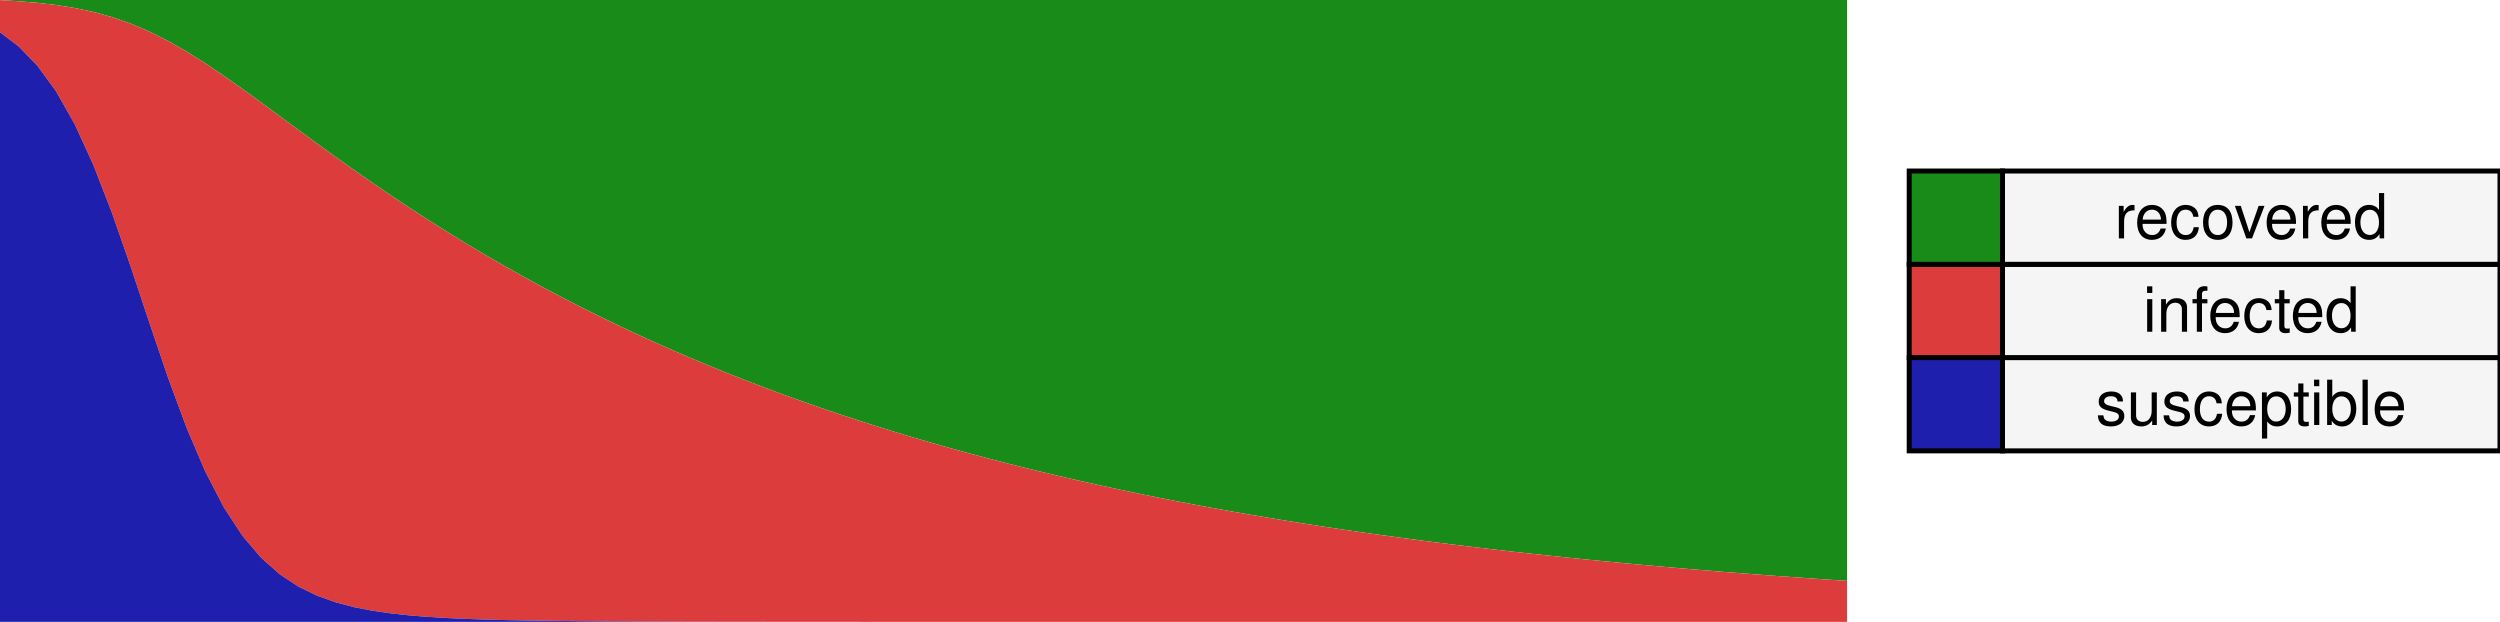
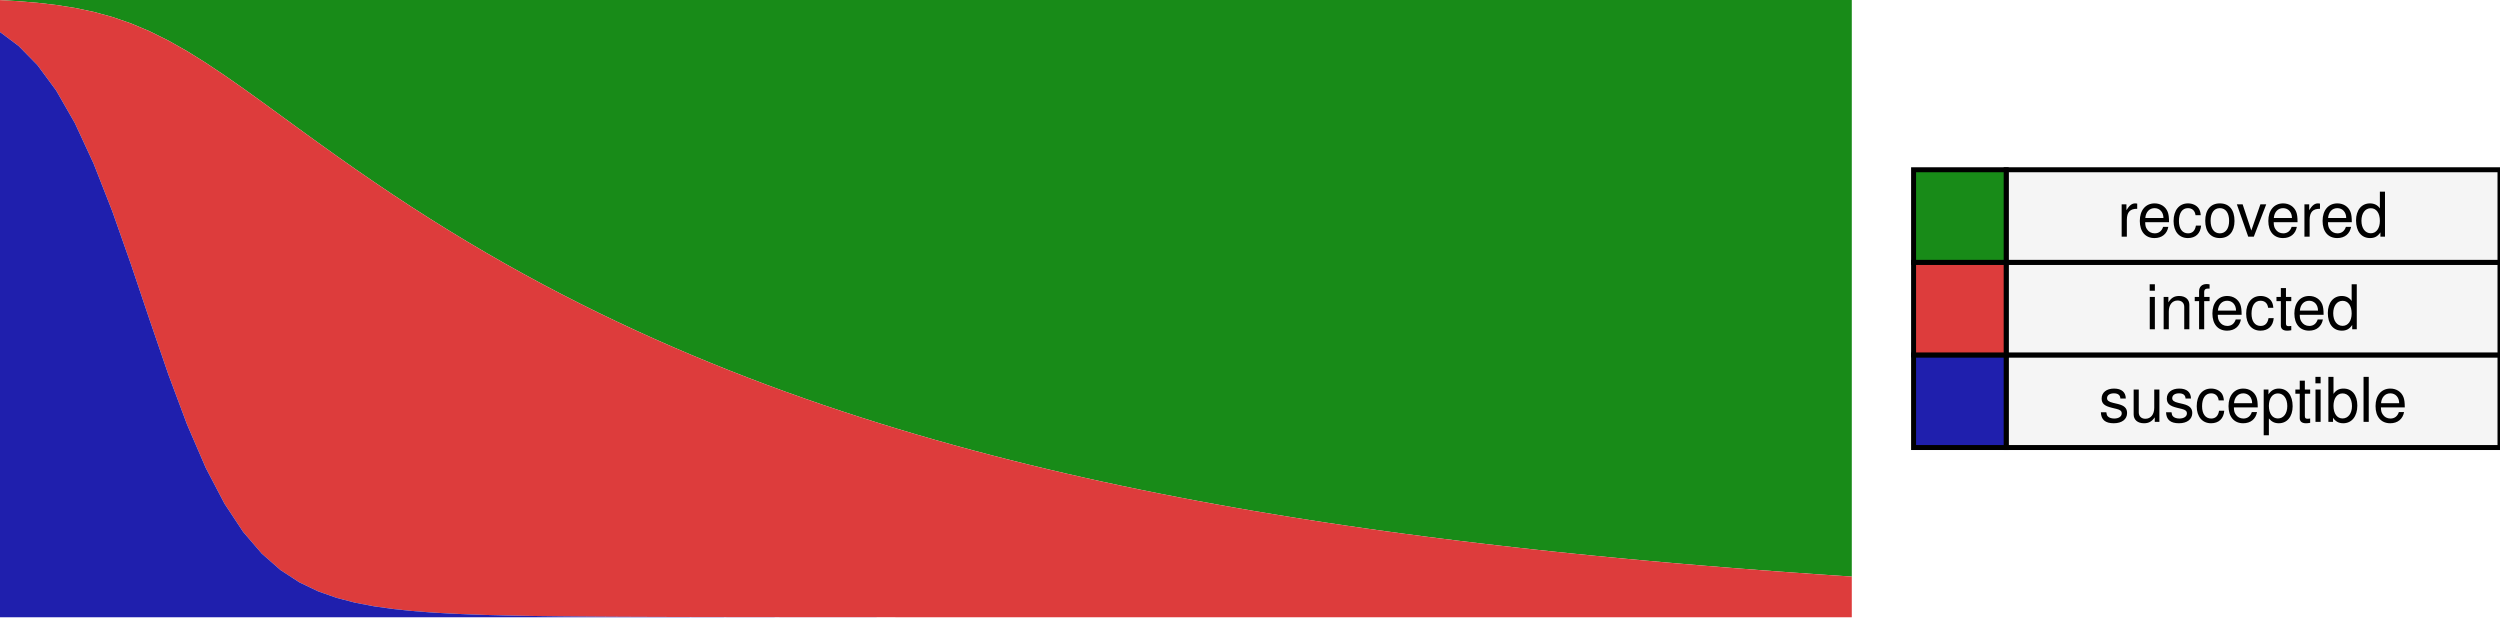
- <svg xmlns="http://www.w3.org/2000/svg" font-size="1" viewBox="0.0 0.0 1000.0 248.756" stroke="rgb(0,0,0)" width="1000" stroke-opacity="1" height="248.756" version="1.1">
+ <svg xmlns="http://www.w3.org/2000/svg" font-size="1" viewBox="0.0 0.0 1000.0 246.914" stroke="rgb(0,0,0)" width="1000" stroke-opacity="1" height="246.914" version="1.1">
  <defs>
  </defs>
-   <g stroke-linejoin="miter" fill-opacity="1.0" fill="rgb(245,245,245)" stroke="rgb(0,0,0)" stroke-linecap="butt" stroke-miterlimit="10.0" stroke-opacity="1.0" stroke-width="1.995">
-     <path d="M 1000,180.348 l -0,-37.313 h -199.005 l -0,37.313 Z" />
+   <g stroke-linejoin="miter" fill-opacity="1.0" fill="rgb(245,245,245)" stroke="rgb(0,0,0)" stroke-linecap="butt" stroke-miterlimit="10.0" stroke-opacity="1.0" stroke-width="1.988">
+     <path d="M 1000,179.012 l -0,-37.037 h -197.531 l -0,37.037 Z" />
  </g>
-   <g stroke-linejoin="miter" fill-opacity="1.0" font-size="24.876px" fill="rgb(0,0,0)" stroke="rgb(0,0,0)" font-family="helvetica" stroke-linecap="butt" stroke-miterlimit="10.0" stroke-opacity="1.0" stroke-width="1.995">
-     <text transform="matrix(1,0,0,1,900.4975,161.6915)" stroke="none" dominant-baseline="middle" text-anchor="middle">susceptible
+   <g stroke-linejoin="miter" fill-opacity="1.0" font-size="24.691px" fill="rgb(0,0,0)" stroke="rgb(0,0,0)" font-family="helvetica" stroke-linecap="butt" stroke-miterlimit="10.0" stroke-opacity="1.0" stroke-width="1.988">
+     <text transform="matrix(1,0,0,1,901.2346,160.4938)" stroke="none" dominant-baseline="middle" text-anchor="middle">susceptible
    </text>
  </g>
-   <g stroke-linejoin="miter" fill-opacity="1.0" fill="rgb(31,31,173)" stroke="rgb(0,0,0)" stroke-linecap="butt" stroke-miterlimit="10.0" stroke-opacity="1.0" stroke-width="1.995">
-     <path d="M 800.995,180.348 l -0,-37.313 h -37.313 l -0,37.313 Z" />
+   <g stroke-linejoin="miter" fill-opacity="1.0" fill="rgb(31,31,173)" stroke="rgb(0,0,0)" stroke-linecap="butt" stroke-miterlimit="10.0" stroke-opacity="1.0" stroke-width="1.988">
+     <path d="M 802.469,179.012 l -0,-37.037 h -37.037 l -0,37.037 Z" />
  </g>
-   <g stroke-linejoin="miter" fill-opacity="1.0" fill="rgb(245,245,245)" stroke="rgb(0,0,0)" stroke-linecap="butt" stroke-miterlimit="10.0" stroke-opacity="1.0" stroke-width="1.995">
-     <path d="M 1000,143.035 l -0,-37.313 h -199.005 l -0,37.313 Z" />
+   <g stroke-linejoin="miter" fill-opacity="1.0" fill="rgb(245,245,245)" stroke="rgb(0,0,0)" stroke-linecap="butt" stroke-miterlimit="10.0" stroke-opacity="1.0" stroke-width="1.988">
+     <path d="M 1000,141.975 l -0,-37.037 h -197.531 l -0,37.037 Z" />
  </g>
-   <g stroke-linejoin="miter" fill-opacity="1.0" font-size="24.876px" fill="rgb(0,0,0)" stroke="rgb(0,0,0)" font-family="helvetica" stroke-linecap="butt" stroke-miterlimit="10.0" stroke-opacity="1.0" stroke-width="1.995">
-     <text transform="matrix(1,0,0,1,900.4975,124.3781)" stroke="none" dominant-baseline="middle" text-anchor="middle">infected
+   <g stroke-linejoin="miter" fill-opacity="1.0" font-size="24.691px" fill="rgb(0,0,0)" stroke="rgb(0,0,0)" font-family="helvetica" stroke-linecap="butt" stroke-miterlimit="10.0" stroke-opacity="1.0" stroke-width="1.988">
+     <text transform="matrix(1,0,0,1,901.2346,123.4568)" stroke="none" dominant-baseline="middle" text-anchor="middle">infected
    </text>
  </g>
-   <g stroke-linejoin="miter" fill-opacity="1.0" fill="rgb(221,60,60)" stroke="rgb(0,0,0)" stroke-linecap="butt" stroke-miterlimit="10.0" stroke-opacity="1.0" stroke-width="1.995">
-     <path d="M 800.995,143.035 l -0,-37.313 h -37.313 l -0,37.313 Z" />
+   <g stroke-linejoin="miter" fill-opacity="1.0" fill="rgb(221,60,60)" stroke="rgb(0,0,0)" stroke-linecap="butt" stroke-miterlimit="10.0" stroke-opacity="1.0" stroke-width="1.988">
+     <path d="M 802.469,141.975 l -0,-37.037 h -37.037 l -0,37.037 Z" />
  </g>
-   <g stroke-linejoin="miter" fill-opacity="1.0" fill="rgb(245,245,245)" stroke="rgb(0,0,0)" stroke-linecap="butt" stroke-miterlimit="10.0" stroke-opacity="1.0" stroke-width="1.995">
-     <path d="M 1000,105.721 l -0,-37.313 h -199.005 l -0,37.313 Z" />
+   <g stroke-linejoin="miter" fill-opacity="1.0" fill="rgb(245,245,245)" stroke="rgb(0,0,0)" stroke-linecap="butt" stroke-miterlimit="10.0" stroke-opacity="1.0" stroke-width="1.988">
+     <path d="M 1000,104.938 l -0,-37.037 h -197.531 l -0,37.037 Z" />
  </g>
-   <g stroke-linejoin="miter" fill-opacity="1.0" font-size="24.876px" fill="rgb(0,0,0)" stroke="rgb(0,0,0)" font-family="helvetica" stroke-linecap="butt" stroke-miterlimit="10.0" stroke-opacity="1.0" stroke-width="1.995">
-     <text transform="matrix(1,0,0,1,900.4975,87.0647)" stroke="none" dominant-baseline="middle" text-anchor="middle">recovered
+   <g stroke-linejoin="miter" fill-opacity="1.0" font-size="24.691px" fill="rgb(0,0,0)" stroke="rgb(0,0,0)" font-family="helvetica" stroke-linecap="butt" stroke-miterlimit="10.0" stroke-opacity="1.0" stroke-width="1.988">
+     <text transform="matrix(1,0,0,1,901.2346,86.4198)" stroke="none" dominant-baseline="middle" text-anchor="middle">recovered
    </text>
  </g>
-   <g stroke-linejoin="miter" fill-opacity="1.0" fill="rgb(24,139,24)" stroke="rgb(0,0,0)" stroke-linecap="butt" stroke-miterlimit="10.0" stroke-opacity="1.0" stroke-width="1.995">
-     <path d="M 800.995,105.721 l -0,-37.313 h -37.313 l -0,37.313 Z" />
+   <g stroke-linejoin="miter" fill-opacity="1.0" fill="rgb(24,139,24)" stroke="rgb(0,0,0)" stroke-linecap="butt" stroke-miterlimit="10.0" stroke-opacity="1.0" stroke-width="1.988">
+     <path d="M 802.469,104.938 l -0,-37.037 h -37.037 l -0,37.037 Z" />
  </g>
-   <g stroke-linejoin="miter" fill-opacity="1.0" fill="rgb(24,139,24)" stroke="rgb(0,0,0)" stroke-linecap="butt" stroke-miterlimit="10.0" stroke-opacity="0.0" stroke-width="1.995">
-     <path d="M 0,0.037 l 7.463,0.452 l 7.463,0.632 l 7.463,0.874 l 7.463,1.188 l 7.463,1.584 l 7.463,2.06 l 7.463,2.599 l 7.463,3.173 l 7.463,3.741 l 7.463,4.259 l 7.463,4.695 l 7.463,5.033 l 7.463,5.269 l 7.463,5.415 l 7.463,5.484 l 7.463,5.493 l 7.463,5.458 l 7.463,5.39 l 7.463,5.299 l 7.463,5.193 l 7.463,5.077 l 7.463,4.954 l 7.463,4.828 l 7.463,4.7 l 7.463,4.573 l 7.463,4.446 l 7.463,4.322 l 7.463,4.199 l 7.463,4.078 l 7.463,3.961 l 7.463,3.846 l 7.463,3.734 l 7.463,3.625 l 7.463,3.519 l 7.463,3.416 l 7.463,3.316 l 7.463,3.218 l 7.463,3.123 l 7.463,3.031 l 7.463,2.942 l 7.463,2.855 l 7.463,2.771 l 7.463,2.689 l 7.463,2.61 l 7.463,2.533 l 7.463,2.458 l 7.463,2.385 l 7.463,2.314 l 7.463,2.246 l 7.463,2.18 l 7.463,2.115 l 7.463,2.053 l 7.463,1.992 l 7.463,1.933 l 7.463,1.876 l 7.463,1.82 l 7.463,1.766 l 7.463,1.714 l 7.463,1.663 l 7.463,1.614 l 7.463,1.567 l 7.463,1.52 l 7.463,1.475 l 7.463,1.431 l 7.463,1.389 l 7.463,1.348 l 7.463,1.308 l 7.463,1.269 l 7.463,1.232 l 7.463,1.195 l 7.463,1.16 l 7.463,1.126 l 7.463,1.092 l 7.463,1.06 l 7.463,1.029 l 7.463,0.998 l 7.463,0.969 l 7.463,0.94 l 7.463,0.912 l 7.463,0.885 l 7.463,0.859 l 7.463,0.834 l 7.463,0.809 l 7.463,0.785 l 7.463,0.762 l 7.463,0.739 l 7.463,0.717 l 7.463,0.696 l 7.463,0.675 l 7.463,0.655 l 7.463,0.636 l 7.463,0.617 l 7.463,0.599 l 7.463,0.581 l 7.463,0.564 l 7.463,0.547 l 7.463,0.531 l 7.463,0.515 l 7.463,0.5 v -232.356 h -7.463 h -7.463 h -7.463 h -7.463 h -7.463 l -7.463,0 l -7.463,-0 h -7.463 h -7.463 l -7.463,-0 h -7.463 l -7.463,-0 l -7.463,-0 l -7.463,-0 h -7.463 l -7.463,0 l -7.463,-0 l -7.463,0 h -7.463 l -7.463,-0 h -7.463 l -7.463,0 l -7.463,-0 h -7.463 l -7.463,0 l -7.463,-0 h -7.463 l -7.463,-0 l -7.463,0 h -7.463 h -7.463 h -7.463 h -7.463 l -7.463,0 h -7.463 h -7.463 h -7.463 h -7.463 l -7.463,-0 l -7.463,0 l -7.463,0 l -7.463,-0 h -7.463 l -7.463,0 h -7.463 l -7.463,-0 h -7.463 l -7.463,0 l -7.463,0 h -7.463 h -7.463 h -7.463 l -7.463,0 l -7.463,-0 h -7.463 h -7.463 l -7.463,0 l -7.463,-0 l -7.463,0 l -7.463,-0 h -7.463 l -7.463,0 l -7.463,0 l -7.463,-0 l -7.463,-0 l -7.463,0 h -7.463 h -7.463 l -7.463,-0 h -7.463 l -7.463,0 h -7.463 h -7.463 l -7.463,0 l -7.463,-0 l -7.463,0 l -7.463,-0 h -7.463 l -7.463,-0 l -7.463,0 h -7.463 h -7.463 h -7.463 h -7.463 l -7.463,-0 l -7.463,-0 h -7.463 h -7.463 l -7.463,0 l -7.463,0 h -7.463 h -7.463 l -7.463,0 h -7.463 l -7.463,-0 l -7.463,0 h -7.463 l -7.463,-0 l -7.463,0 Z" />
+   <g stroke-linejoin="miter" fill-opacity="1.0" fill="rgb(24,139,24)" stroke="rgb(0,0,0)" stroke-linecap="butt" stroke-miterlimit="10.0" stroke-opacity="0.0" stroke-width="1.988">
+     <path d="M 0,0.037 l 7.482,0.449 l 7.482,0.628 l 7.482,0.867 l 7.482,1.18 l 7.482,1.572 l 7.482,2.044 l 7.482,2.58 l 7.482,3.15 l 7.482,3.713 l 7.482,4.227 l 7.482,4.661 l 7.482,4.996 l 7.482,5.23 l 7.482,5.375 l 7.482,5.443 l 7.482,5.453 l 7.482,5.418 l 7.482,5.35 l 7.482,5.26 l 7.482,5.154 l 7.482,5.039 l 7.482,4.917 l 7.482,4.792 l 7.482,4.666 l 7.482,4.539 l 7.482,4.413 l 7.482,4.29 l 7.482,4.168 l 7.482,4.048 l 7.482,3.932 l 7.482,3.817 l 7.482,3.706 l 7.482,3.598 l 7.482,3.493 l 7.482,3.39 l 7.482,3.291 l 7.482,3.194 l 7.482,3.1 l 7.482,3.009 l 7.482,2.92 l 7.482,2.834 l 7.482,2.75 l 7.482,2.669 l 7.482,2.59 l 7.482,2.514 l 7.482,2.439 l 7.482,2.367 l 7.482,2.297 l 7.482,2.229 l 7.482,2.163 l 7.482,2.099 l 7.482,2.037 l 7.482,1.977 l 7.482,1.919 l 7.482,1.862 l 7.482,1.807 l 7.482,1.753 l 7.482,1.702 l 7.482,1.651 l 7.482,1.602 l 7.482,1.555 l 7.482,1.509 l 7.482,1.464 l 7.482,1.421 l 7.482,1.379 l 7.482,1.338 l 7.482,1.298 l 7.482,1.26 l 7.482,1.223 l 7.482,1.187 l 7.482,1.151 l 7.482,1.117 l 7.482,1.084 l 7.482,1.052 l 7.482,1.021 l 7.482,0.991 l 7.482,0.962 l 7.482,0.933 l 7.482,0.905 l 7.482,0.879 l 7.482,0.853 l 7.482,0.827 l 7.482,0.803 l 7.482,0.779 l 7.482,0.756 l 7.482,0.734 l 7.482,0.712 l 7.482,0.691 l 7.482,0.67 l 7.482,0.651 l 7.482,0.631 l 7.482,0.613 l 7.482,0.595 l 7.482,0.577 l 7.482,0.56 l 7.482,0.543 l 7.482,0.527 l 7.482,0.512 l 7.482,0.496 v -230.635 h -7.482 h -7.482 h -7.482 h -7.482 h -7.482 l -7.482,0 l -7.482,-0 h -7.482 h -7.482 l -7.482,-0 h -7.482 l -7.482,-0 l -7.482,-0 l -7.482,-0 h -7.482 l -7.482,0 l -7.482,-0 l -7.482,0 h -7.482 l -7.482,-0 h -7.482 l -7.482,0 l -7.482,-0 h -7.482 l -7.482,0 l -7.482,-0 h -7.482 l -7.482,-0 l -7.482,0 h -7.482 h -7.482 h -7.482 h -7.482 l -7.482,0 h -7.482 h -7.482 h -7.482 h -7.482 l -7.482,-0 l -7.482,0 l -7.482,0 l -7.482,-0 h -7.482 l -7.482,0 h -7.482 l -7.482,-0 h -7.482 l -7.482,0 l -7.482,0 h -7.482 h -7.482 h -7.482 l -7.482,0 l -7.482,-0 h -7.482 h -7.482 l -7.482,0 l -7.482,-0 l -7.482,0 l -7.482,-0 h -7.482 l -7.482,0 l -7.482,0 l -7.482,-0 l -7.482,-0 l -7.482,0 h -7.482 h -7.482 l -7.482,-0 h -7.482 l -7.482,0 h -7.482 h -7.482 l -7.482,0 l -7.482,-0 l -7.482,0 l -7.482,-0 h -7.482 l -7.482,-0 l -7.482,0 h -7.482 h -7.482 h -7.482 h -7.482 l -7.482,-0 l -7.482,-0 h -7.482 h -7.482 l -7.482,0 l -7.482,0 h -7.482 h -7.482 l -7.482,0 h -7.482 l -7.482,-0 l -7.482,0 h -7.482 l -7.482,-0 l -7.482,0 Z" />
  </g>
-   <g stroke-linejoin="miter" fill-opacity="1.0" fill="rgb(221,60,60)" stroke="rgb(0,0,0)" stroke-linecap="butt" stroke-miterlimit="10.0" stroke-opacity="0.0" stroke-width="1.995">
-     <path d="M 0,12.91 l 7.463,5.657 l 7.463,7.685 l 7.463,10.204 l 7.463,13.143 l 7.463,16.279 l 7.463,19.215 l 7.463,21.425 l 7.463,22.424 l 7.463,21.967 l 7.463,20.176 l 7.463,17.476 l 7.463,14.402 l 7.463,11.408 l 7.463,8.772 l 7.463,6.607 l 7.463,4.91 l 7.463,3.621 l 7.463,2.662 l 7.463,1.956 l 7.463,1.44 l 7.463,1.065 l 7.463,0.791 l 7.463,0.591 l 7.463,0.444 l 7.463,0.336 l 7.463,0.255 l 7.463,0.196 l 7.463,0.151 l 7.463,0.117 l 7.463,0.091 l 7.463,0.072 l 7.463,0.057 l 7.463,0.045 l 7.463,0.036 l 7.463,0.029 l 7.463,0.024 l 7.463,0.019 l 7.463,0.016 l 7.463,0.013 l 7.463,0.011 l 7.463,0.009 l 7.463,0.007 l 7.463,0.006 l 7.463,0.005 l 7.463,0.004 l 7.463,0.004 l 7.463,0.003 l 7.463,0.003 l 7.463,0.002 l 7.463,0.002 l 7.463,0.002 l 7.463,0.002 l 7.463,0.001 l 7.463,0.001 l 7.463,0.001 l 7.463,0.001 l 7.463,0.001 l 7.463,0.001 l 7.463,0.001 l 7.463,0.001 l 7.463,0.001 l 7.463,0 l 7.463,0 l 7.463,0 l 7.463,0 l 7.463,0 l 7.463,0 l 7.463,0 l 7.463,0 l 7.463,0 l 7.463,0 l 7.463,0 l 7.463,0 l 7.463,0 l 7.463,0 l 7.463,0 l 7.463,0 l 7.463,0 l 7.463,0 l 7.463,0 l 7.463,0 l 7.463,0 l 7.463,0 l 7.463,0 l 7.463,0 l 7.463,0 l 7.463,0 l 7.463,0 l 7.463,0 l 7.463,0 l 7.463,0 l 7.463,0 l 7.463,0 l 7.463,0 l 7.463,0 l 7.463,0 l 7.463,0 l 7.463,0 l 7.463,0 v -16.4 l -7.463,-0.5 l -7.463,-0.515 l -7.463,-0.531 l -7.463,-0.547 l -7.463,-0.564 l -7.463,-0.581 l -7.463,-0.599 l -7.463,-0.617 l -7.463,-0.636 l -7.463,-0.655 l -7.463,-0.675 l -7.463,-0.696 l -7.463,-0.717 l -7.463,-0.739 l -7.463,-0.762 l -7.463,-0.785 l -7.463,-0.809 l -7.463,-0.834 l -7.463,-0.859 l -7.463,-0.885 l -7.463,-0.912 l -7.463,-0.94 l -7.463,-0.969 l -7.463,-0.998 l -7.463,-1.029 l -7.463,-1.06 l -7.463,-1.092 l -7.463,-1.126 l -7.463,-1.16 l -7.463,-1.195 l -7.463,-1.232 l -7.463,-1.269 l -7.463,-1.308 l -7.463,-1.348 l -7.463,-1.389 l -7.463,-1.431 l -7.463,-1.475 l -7.463,-1.52 l -7.463,-1.567 l -7.463,-1.614 l -7.463,-1.663 l -7.463,-1.714 l -7.463,-1.766 l -7.463,-1.82 l -7.463,-1.876 l -7.463,-1.933 l -7.463,-1.992 l -7.463,-2.053 l -7.463,-2.115 l -7.463,-2.18 l -7.463,-2.246 l -7.463,-2.314 l -7.463,-2.385 l -7.463,-2.458 l -7.463,-2.533 l -7.463,-2.61 l -7.463,-2.689 l -7.463,-2.771 l -7.463,-2.855 l -7.463,-2.942 l -7.463,-3.031 l -7.463,-3.123 l -7.463,-3.218 l -7.463,-3.316 l -7.463,-3.416 l -7.463,-3.519 l -7.463,-3.625 l -7.463,-3.734 l -7.463,-3.846 l -7.463,-3.961 l -7.463,-4.078 l -7.463,-4.199 l -7.463,-4.322 l -7.463,-4.446 l -7.463,-4.573 l -7.463,-4.7 l -7.463,-4.828 l -7.463,-4.954 l -7.463,-5.077 l -7.463,-5.193 l -7.463,-5.299 l -7.463,-5.39 l -7.463,-5.458 l -7.463,-5.493 l -7.463,-5.484 l -7.463,-5.415 l -7.463,-5.269 l -7.463,-5.033 l -7.463,-4.695 l -7.463,-4.259 l -7.463,-3.741 l -7.463,-3.173 l -7.463,-2.599 l -7.463,-2.06 l -7.463,-1.584 l -7.463,-1.188 l -7.463,-0.874 l -7.463,-0.632 l -7.463,-0.452 Z" />
+   <g stroke-linejoin="miter" fill-opacity="1.0" fill="rgb(221,60,60)" stroke="rgb(0,0,0)" stroke-linecap="butt" stroke-miterlimit="10.0" stroke-opacity="0.0" stroke-width="1.988">
+     <path d="M 0,12.815 l 7.482,5.615 l 7.482,7.628 l 7.482,10.128 l 7.482,13.045 l 7.482,16.159 l 7.482,19.073 l 7.482,21.266 l 7.482,22.258 l 7.482,21.804 l 7.482,20.027 l 7.482,17.347 l 7.482,14.296 l 7.482,11.323 l 7.482,8.707 l 7.482,6.558 l 7.482,4.873 l 7.482,3.594 l 7.482,2.642 l 7.482,1.942 l 7.482,1.43 l 7.482,1.057 l 7.482,0.785 l 7.482,0.586 l 7.482,0.44 l 7.482,0.333 l 7.482,0.253 l 7.482,0.194 l 7.482,0.15 l 7.482,0.116 l 7.482,0.091 l 7.482,0.071 l 7.482,0.056 l 7.482,0.045 l 7.482,0.036 l 7.482,0.029 l 7.482,0.023 l 7.482,0.019 l 7.482,0.015 l 7.482,0.013 l 7.482,0.011 l 7.482,0.009 l 7.482,0.007 l 7.482,0.006 l 7.482,0.005 l 7.482,0.004 l 7.482,0.004 l 7.482,0.003 l 7.482,0.003 l 7.482,0.002 l 7.482,0.002 l 7.482,0.002 l 7.482,0.002 l 7.482,0.001 l 7.482,0.001 l 7.482,0.001 l 7.482,0.001 l 7.482,0.001 l 7.482,0.001 l 7.482,0.001 l 7.482,0.001 l 7.482,0.001 l 7.482,0 l 7.482,0 l 7.482,0 l 7.482,0 l 7.482,0 l 7.482,0 l 7.482,0 l 7.482,0 l 7.482,0 l 7.482,0 l 7.482,0 l 7.482,0 l 7.482,0 l 7.482,0 l 7.482,0 l 7.482,0 l 7.482,0 l 7.482,0 l 7.482,0 l 7.482,0 l 7.482,0 l 7.482,0 l 7.482,0 l 7.482,0 l 7.482,0 l 7.482,0 l 7.482,0 l 7.482,0 l 7.482,0 l 7.482,0 l 7.482,0 l 7.482,0 l 7.482,0 l 7.482,0 l 7.482,0 l 7.482,0 l 7.482,0 l 7.482,0 v -16.278 l -7.482,-0.496 l -7.482,-0.512 l -7.482,-0.527 l -7.482,-0.543 l -7.482,-0.56 l -7.482,-0.577 l -7.482,-0.595 l -7.482,-0.613 l -7.482,-0.631 l -7.482,-0.651 l -7.482,-0.67 l -7.482,-0.691 l -7.482,-0.712 l -7.482,-0.734 l -7.482,-0.756 l -7.482,-0.779 l -7.482,-0.803 l -7.482,-0.827 l -7.482,-0.853 l -7.482,-0.879 l -7.482,-0.905 l -7.482,-0.933 l -7.482,-0.962 l -7.482,-0.991 l -7.482,-1.021 l -7.482,-1.052 l -7.482,-1.084 l -7.482,-1.117 l -7.482,-1.151 l -7.482,-1.187 l -7.482,-1.223 l -7.482,-1.26 l -7.482,-1.298 l -7.482,-1.338 l -7.482,-1.379 l -7.482,-1.421 l -7.482,-1.464 l -7.482,-1.509 l -7.482,-1.555 l -7.482,-1.602 l -7.482,-1.651 l -7.482,-1.702 l -7.482,-1.753 l -7.482,-1.807 l -7.482,-1.862 l -7.482,-1.919 l -7.482,-1.977 l -7.482,-2.037 l -7.482,-2.099 l -7.482,-2.163 l -7.482,-2.229 l -7.482,-2.297 l -7.482,-2.367 l -7.482,-2.439 l -7.482,-2.514 l -7.482,-2.59 l -7.482,-2.669 l -7.482,-2.75 l -7.482,-2.834 l -7.482,-2.92 l -7.482,-3.009 l -7.482,-3.1 l -7.482,-3.194 l -7.482,-3.291 l -7.482,-3.39 l -7.482,-3.493 l -7.482,-3.598 l -7.482,-3.706 l -7.482,-3.817 l -7.482,-3.932 l -7.482,-4.048 l -7.482,-4.168 l -7.482,-4.29 l -7.482,-4.413 l -7.482,-4.539 l -7.482,-4.666 l -7.482,-4.792 l -7.482,-4.917 l -7.482,-5.039 l -7.482,-5.154 l -7.482,-5.26 l -7.482,-5.35 l -7.482,-5.418 l -7.482,-5.453 l -7.482,-5.443 l -7.482,-5.375 l -7.482,-5.23 l -7.482,-4.996 l -7.482,-4.661 l -7.482,-4.227 l -7.482,-3.713 l -7.482,-3.15 l -7.482,-2.58 l -7.482,-2.044 l -7.482,-1.572 l -7.482,-1.18 l -7.482,-0.867 l -7.482,-0.628 l -7.482,-0.449 Z" />
  </g>
-   <g stroke-linejoin="miter" fill-opacity="1.0" fill="rgb(31,31,173)" stroke="rgb(0,0,0)" stroke-linecap="butt" stroke-miterlimit="10.0" stroke-opacity="0.0" stroke-width="1.995">
-     <path d="M 0,248.756 h 7.463 h 7.463 h 7.463 h 7.463 h 7.463 h 7.463 h 7.463 h 7.463 h 7.463 h 7.463 h 7.463 h 7.463 h 7.463 h 7.463 h 7.463 h 7.463 h 7.463 h 7.463 h 7.463 h 7.463 h 7.463 h 7.463 h 7.463 h 7.463 h 7.463 h 7.463 h 7.463 h 7.463 h 7.463 h 7.463 h 7.463 h 7.463 h 7.463 h 7.463 h 7.463 h 7.463 h 7.463 h 7.463 h 7.463 h 7.463 h 7.463 h 7.463 h 7.463 h 7.463 h 7.463 h 7.463 h 7.463 h 7.463 h 7.463 h 7.463 h 7.463 h 7.463 h 7.463 h 7.463 h 7.463 h 7.463 h 7.463 h 7.463 h 7.463 h 7.463 h 7.463 h 7.463 h 7.463 h 7.463 h 7.463 h 7.463 h 7.463 h 7.463 h 7.463 h 7.463 h 7.463 h 7.463 h 7.463 h 7.463 h 7.463 h 7.463 h 7.463 h 7.463 h 7.463 h 7.463 h 7.463 h 7.463 h 7.463 h 7.463 h 7.463 h 7.463 h 7.463 h 7.463 h 7.463 h 7.463 h 7.463 h 7.463 h 7.463 h 7.463 h 7.463 h 7.463 h 7.463 h 7.463 h 7.463 v -0.001 l -7.463,-0 l -7.463,-0 l -7.463,-0 l -7.463,-0 l -7.463,-0 l -7.463,-0 l -7.463,-0 l -7.463,-0 l -7.463,-0 l -7.463,-0 l -7.463,-0 l -7.463,-0 l -7.463,-0 l -7.463,-0 l -7.463,-0 l -7.463,-0 l -7.463,-0 l -7.463,-0 l -7.463,-0 l -7.463,-0 l -7.463,-0 l -7.463,-0 l -7.463,-0 l -7.463,-0 l -7.463,-0 l -7.463,-0 l -7.463,-0 l -7.463,-0 l -7.463,-0 l -7.463,-0 l -7.463,-0 l -7.463,-0 l -7.463,-0 l -7.463,-0 l -7.463,-0 l -7.463,-0 l -7.463,-0 l -7.463,-0 l -7.463,-0.001 l -7.463,-0.001 l -7.463,-0.001 l -7.463,-0.001 l -7.463,-0.001 l -7.463,-0.001 l -7.463,-0.001 l -7.463,-0.001 l -7.463,-0.001 l -7.463,-0.002 l -7.463,-0.002 l -7.463,-0.002 l -7.463,-0.002 l -7.463,-0.003 l -7.463,-0.003 l -7.463,-0.004 l -7.463,-0.004 l -7.463,-0.005 l -7.463,-0.006 l -7.463,-0.007 l -7.463,-0.009 l -7.463,-0.011 l -7.463,-0.013 l -7.463,-0.016 l -7.463,-0.019 l -7.463,-0.024 l -7.463,-0.029 l -7.463,-0.036 l -7.463,-0.045 l -7.463,-0.057 l -7.463,-0.072 l -7.463,-0.091 l -7.463,-0.117 l -7.463,-0.151 l -7.463,-0.196 l -7.463,-0.255 l -7.463,-0.336 l -7.463,-0.444 l -7.463,-0.591 l -7.463,-0.791 l -7.463,-1.065 l -7.463,-1.44 l -7.463,-1.956 l -7.463,-2.662 l -7.463,-3.621 l -7.463,-4.91 l -7.463,-6.607 l -7.463,-8.772 l -7.463,-11.408 l -7.463,-14.402 l -7.463,-17.476 l -7.463,-20.176 l -7.463,-21.967 l -7.463,-22.424 l -7.463,-21.425 l -7.463,-19.215 l -7.463,-16.279 l -7.463,-13.143 l -7.463,-10.204 l -7.463,-7.685 l -7.463,-5.657 Z" />
+   <g stroke-linejoin="miter" fill-opacity="1.0" fill="rgb(31,31,173)" stroke="rgb(0,0,0)" stroke-linecap="butt" stroke-miterlimit="10.0" stroke-opacity="0.0" stroke-width="1.988">
+     <path d="M 0,246.914 h 7.482 h 7.482 h 7.482 h 7.482 h 7.482 h 7.482 h 7.482 h 7.482 h 7.482 h 7.482 h 7.482 h 7.482 h 7.482 h 7.482 h 7.482 h 7.482 h 7.482 h 7.482 h 7.482 h 7.482 h 7.482 h 7.482 h 7.482 h 7.482 h 7.482 h 7.482 h 7.482 h 7.482 h 7.482 h 7.482 h 7.482 h 7.482 h 7.482 h 7.482 h 7.482 h 7.482 h 7.482 h 7.482 h 7.482 h 7.482 h 7.482 h 7.482 h 7.482 h 7.482 h 7.482 h 7.482 h 7.482 h 7.482 h 7.482 h 7.482 h 7.482 h 7.482 h 7.482 h 7.482 h 7.482 h 7.482 h 7.482 h 7.482 h 7.482 h 7.482 h 7.482 h 7.482 h 7.482 h 7.482 h 7.482 h 7.482 h 7.482 h 7.482 h 7.482 h 7.482 h 7.482 h 7.482 h 7.482 h 7.482 h 7.482 h 7.482 h 7.482 h 7.482 h 7.482 h 7.482 h 7.482 h 7.482 h 7.482 h 7.482 h 7.482 h 7.482 h 7.482 h 7.482 h 7.482 h 7.482 h 7.482 h 7.482 h 7.482 h 7.482 h 7.482 h 7.482 h 7.482 h 7.482 h 7.482 v -0.001 l -7.482,-0 l -7.482,-0 l -7.482,-0 l -7.482,-0 l -7.482,-0 l -7.482,-0 l -7.482,-0 l -7.482,-0 l -7.482,-0 l -7.482,-0 l -7.482,-0 l -7.482,-0 l -7.482,-0 l -7.482,-0 l -7.482,-0 l -7.482,-0 l -7.482,-0 l -7.482,-0 l -7.482,-0 l -7.482,-0 l -7.482,-0 l -7.482,-0 l -7.482,-0 l -7.482,-0 l -7.482,-0 l -7.482,-0 l -7.482,-0 l -7.482,-0 l -7.482,-0 l -7.482,-0 l -7.482,-0 l -7.482,-0 l -7.482,-0 l -7.482,-0 l -7.482,-0 l -7.482,-0 l -7.482,-0 l -7.482,-0 l -7.482,-0.001 l -7.482,-0.001 l -7.482,-0.001 l -7.482,-0.001 l -7.482,-0.001 l -7.482,-0.001 l -7.482,-0.001 l -7.482,-0.001 l -7.482,-0.001 l -7.482,-0.002 l -7.482,-0.002 l -7.482,-0.002 l -7.482,-0.002 l -7.482,-0.003 l -7.482,-0.003 l -7.482,-0.004 l -7.482,-0.004 l -7.482,-0.005 l -7.482,-0.006 l -7.482,-0.007 l -7.482,-0.009 l -7.482,-0.011 l -7.482,-0.013 l -7.482,-0.015 l -7.482,-0.019 l -7.482,-0.023 l -7.482,-0.029 l -7.482,-0.036 l -7.482,-0.045 l -7.482,-0.056 l -7.482,-0.071 l -7.482,-0.091 l -7.482,-0.116 l -7.482,-0.15 l -7.482,-0.194 l -7.482,-0.253 l -7.482,-0.333 l -7.482,-0.44 l -7.482,-0.586 l -7.482,-0.785 l -7.482,-1.057 l -7.482,-1.43 l -7.482,-1.942 l -7.482,-2.642 l -7.482,-3.594 l -7.482,-4.873 l -7.482,-6.558 l -7.482,-8.707 l -7.482,-11.323 l -7.482,-14.296 l -7.482,-17.347 l -7.482,-20.027 l -7.482,-21.804 l -7.482,-22.258 l -7.482,-21.266 l -7.482,-19.073 l -7.482,-16.159 l -7.482,-13.045 l -7.482,-10.128 l -7.482,-7.628 l -7.482,-5.615 Z" />
  </g>
</svg>
